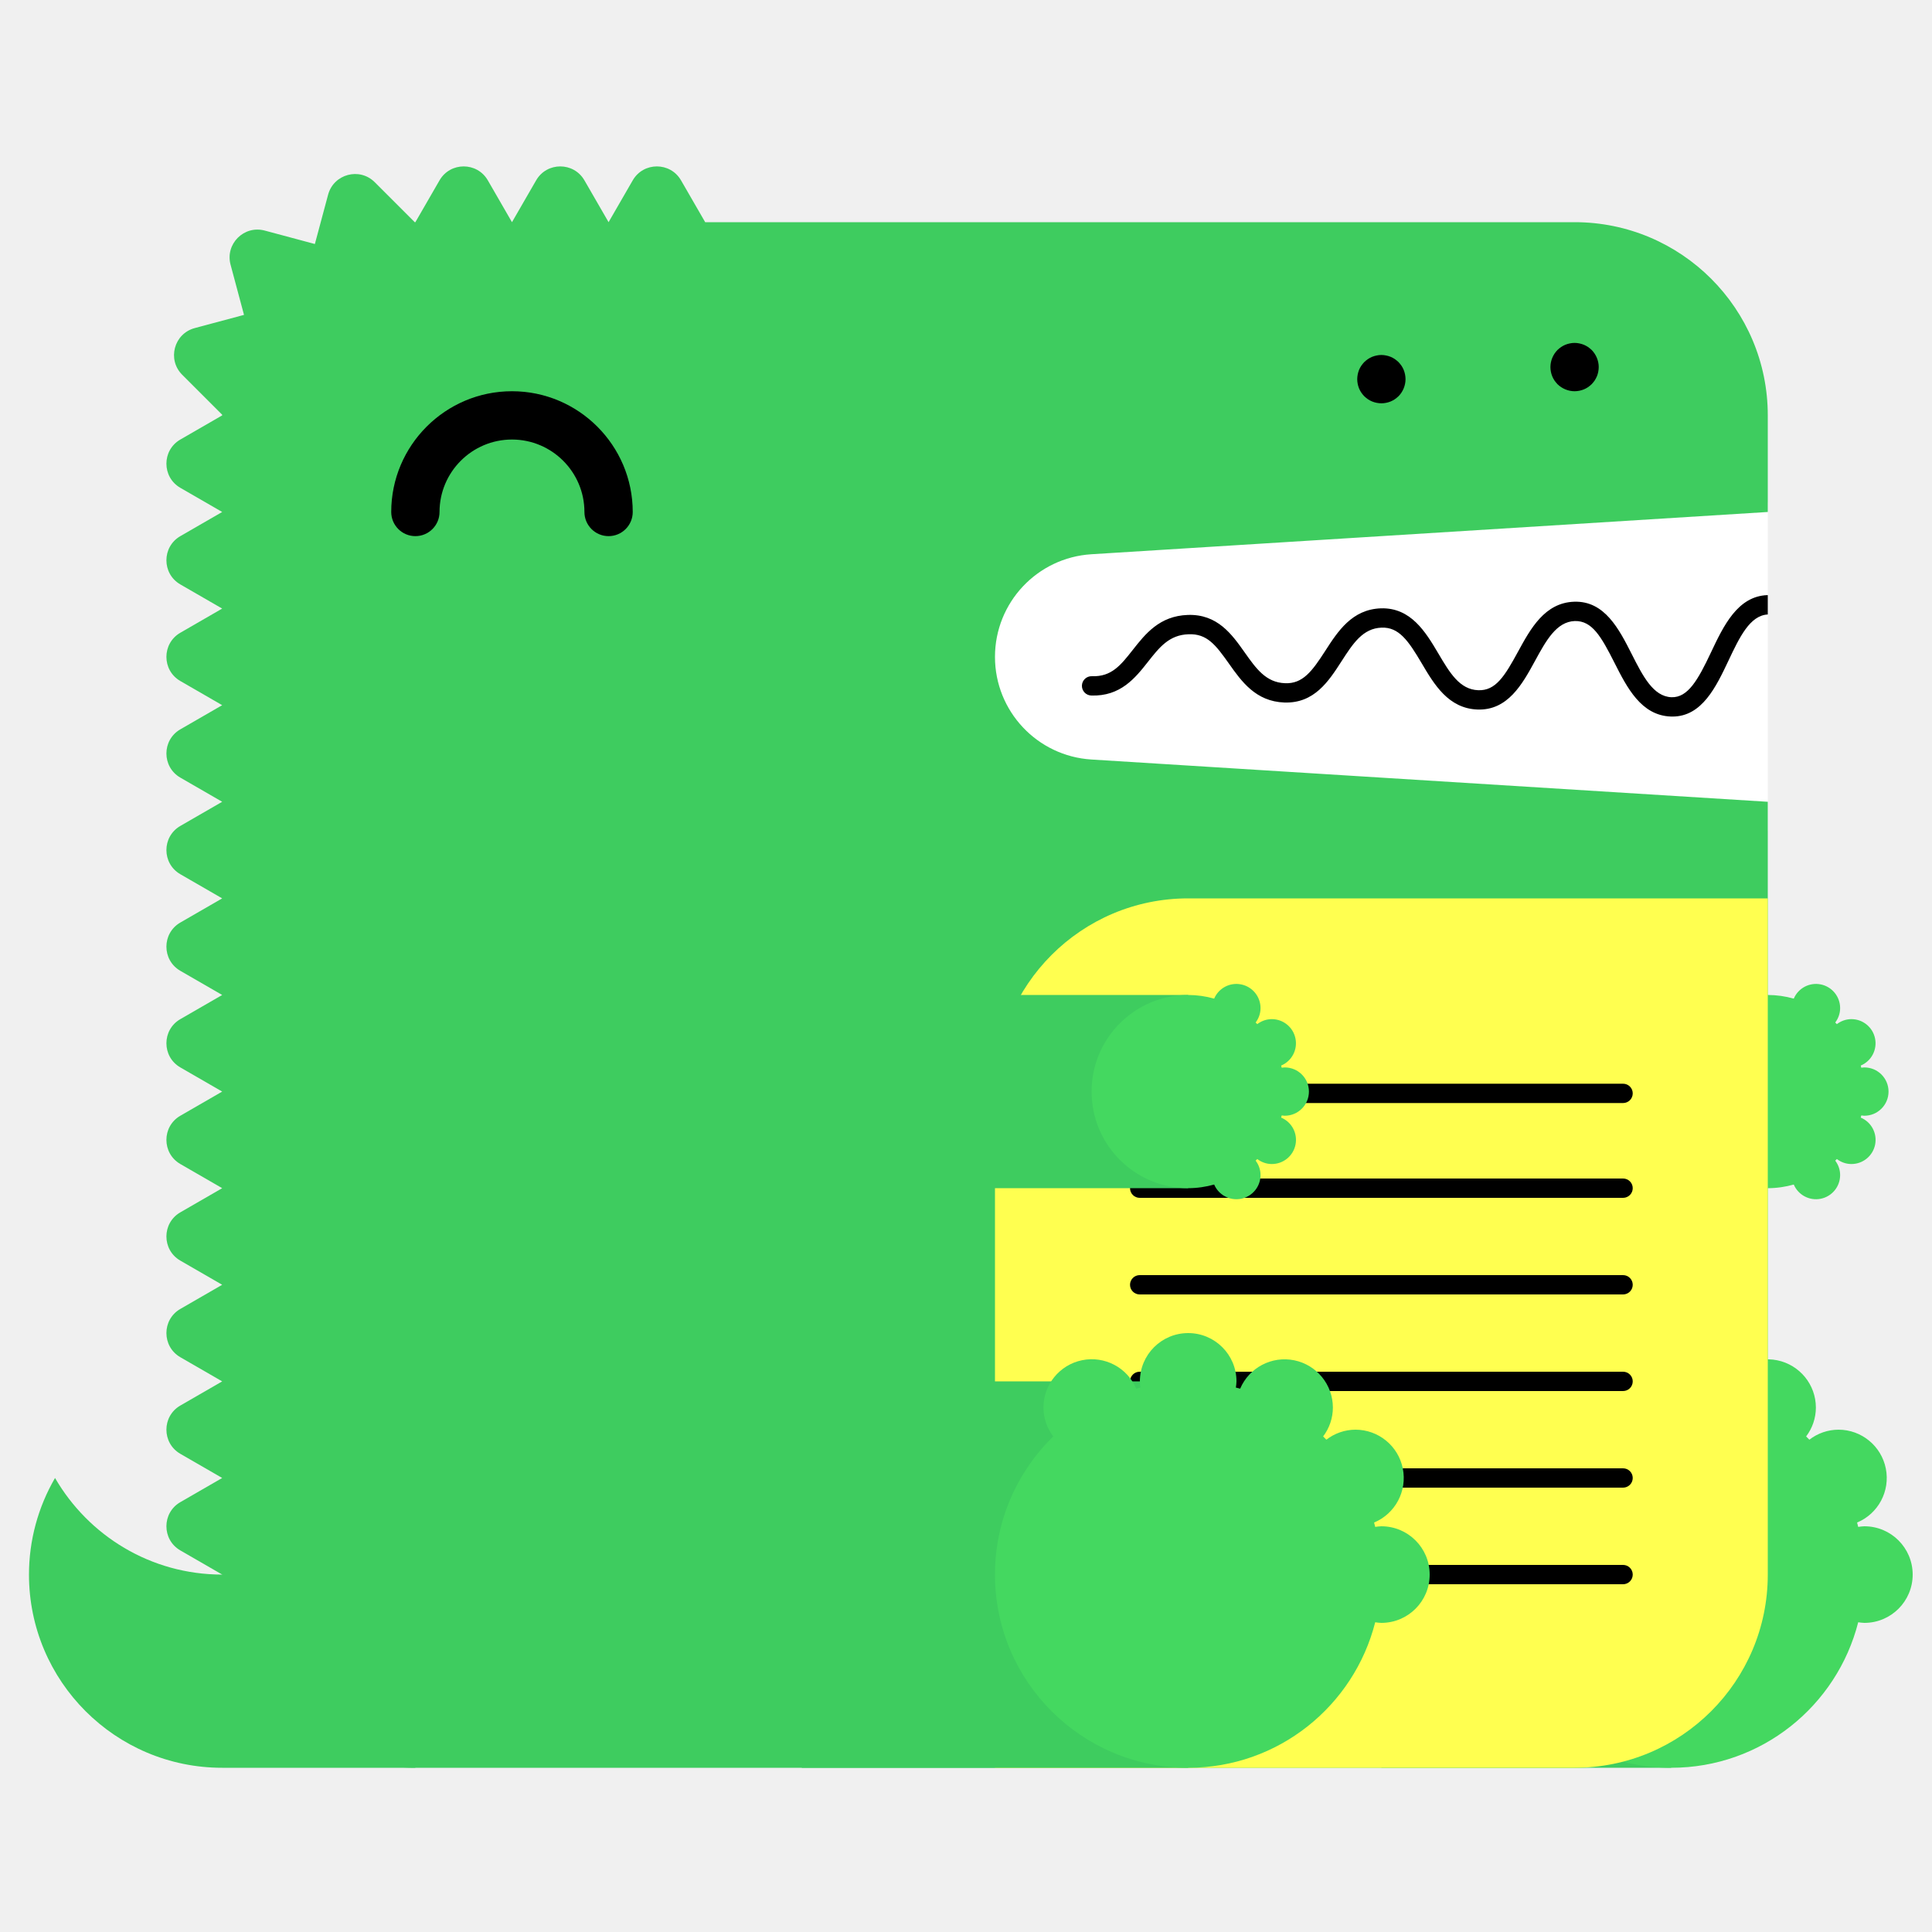
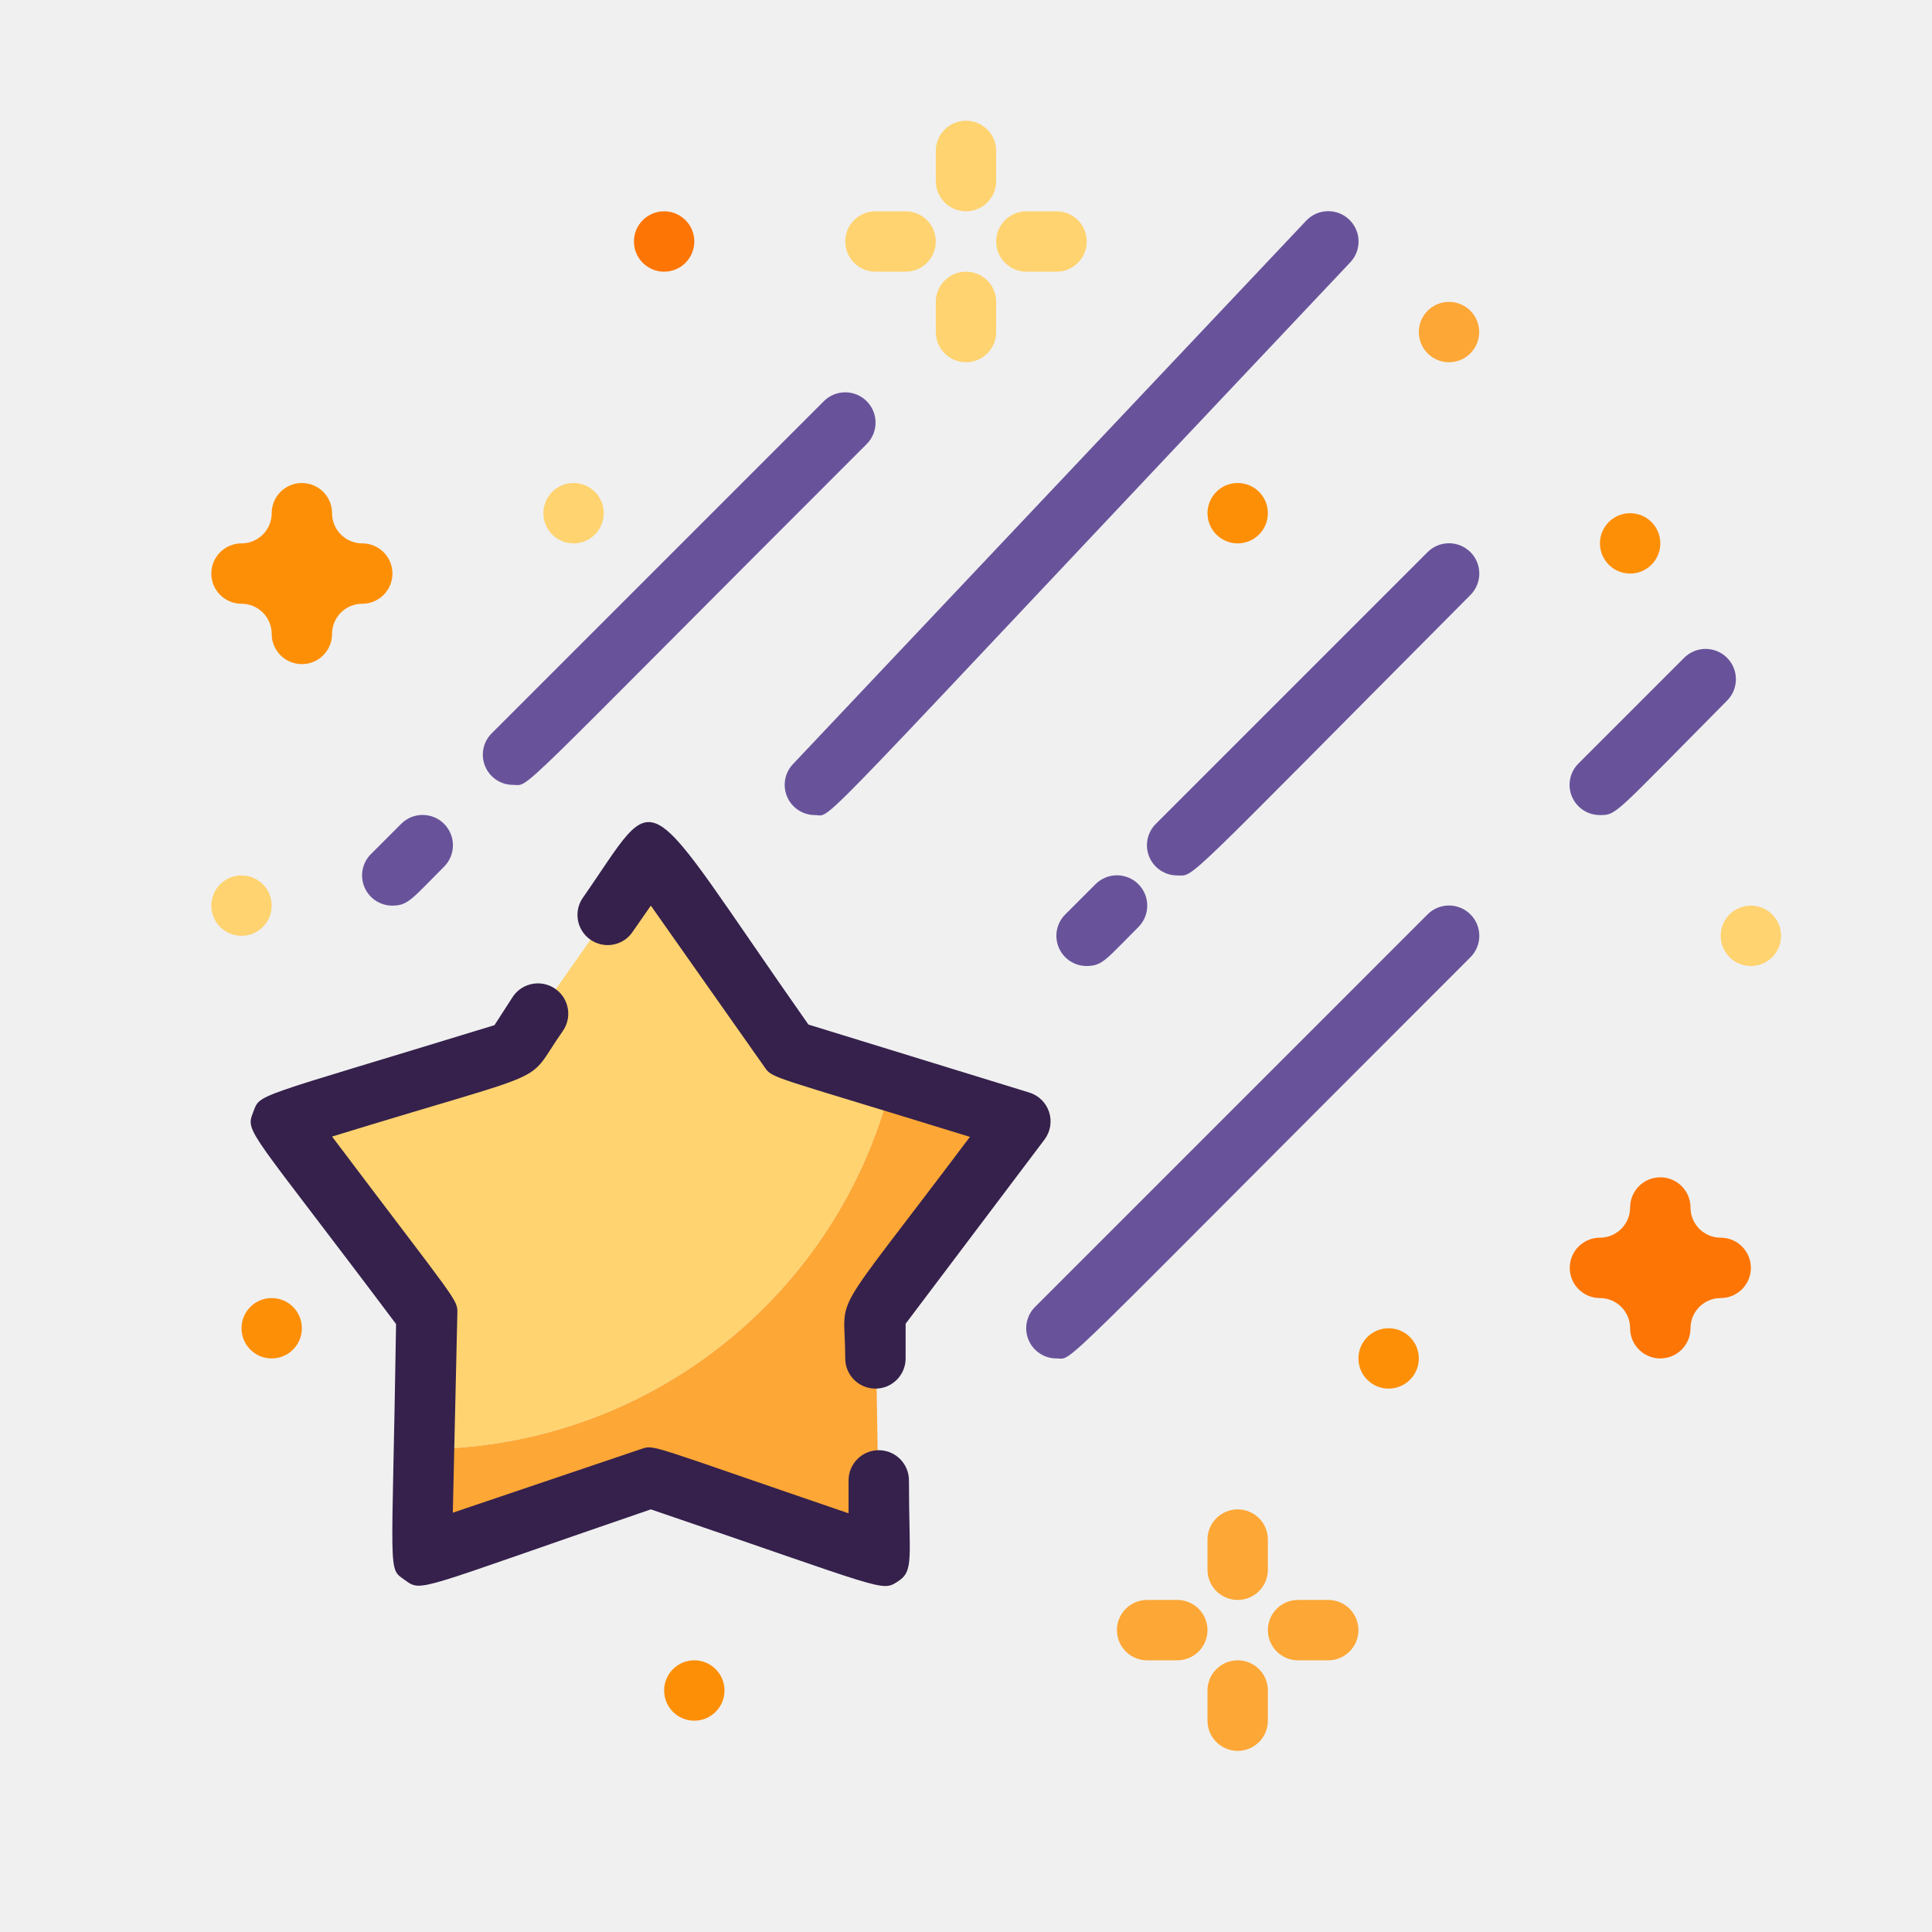
- <svg xmlns="http://www.w3.org/2000/svg" width="200" height="200" viewBox="0 0 200 200">
-   <g fill="none" fill-rule="evenodd">
-     <path fill="#FFF" d="M99 52h84v34H99z" />
-     <path d="M23 163c-7.398 0-13.843-4.027-17.303-10A19.886 19.886 0 0 0 3 163c0 11.046 8.954 20 20 20h20v-20H23z" fill="#3ECC5F" />
-     <path d="M112.98 57.376L183 53V43c0-11.046-8.954-20-20-20H73l-2.5-4.33c-1.112-1.925-3.889-1.925-5 0L63 23l-2.5-4.33c-1.111-1.925-3.889-1.925-5 0L53 23l-2.5-4.33c-1.111-1.925-3.889-1.925-5 0L43 23c-.022 0-.042.003-.065.003l-4.142-4.141c-1.57-1.571-4.252-.853-4.828 1.294l-1.369 5.104-5.192-1.392c-2.148-.575-4.111 1.389-3.535 3.536l1.39 5.193-5.102 1.367c-2.148.576-2.867 3.259-1.296 4.83l4.142 4.142c0 .021-.003.042-.003.064l-4.33 2.5c-1.925 1.111-1.925 3.889 0 5L23 53l-4.33 2.5c-1.925 1.111-1.925 3.889 0 5L23 63l-4.33 2.5c-1.925 1.111-1.925 3.889 0 5L23 73l-4.33 2.5c-1.925 1.111-1.925 3.889 0 5L23 83l-4.33 2.5c-1.925 1.111-1.925 3.889 0 5L23 93l-4.33 2.5c-1.925 1.111-1.925 3.889 0 5L23 103l-4.33 2.5c-1.925 1.111-1.925 3.889 0 5L23 113l-4.33 2.5c-1.925 1.111-1.925 3.889 0 5L23 123l-4.33 2.5c-1.925 1.111-1.925 3.889 0 5L23 133l-4.33 2.5c-1.925 1.111-1.925 3.889 0 5L23 143l-4.33 2.5c-1.925 1.111-1.925 3.889 0 5L23 153l-4.33 2.5c-1.925 1.111-1.925 3.889 0 5L23 163c0 11.046 8.954 20 20 20h120c11.046 0 20-8.954 20-20V83l-70.02-4.376A10.645 10.645 0 0 1 103 68c0-5.621 4.37-10.273 9.98-10.624" fill="#3ECC5F" />
-     <path fill="#3ECC5F" d="M143 183h30v-40h-30z" />
-     <path d="M193 158c-.219 0-.428.037-.639.064-.038-.15-.074-.301-.116-.451A5 5 0 0 0 190.32 148a4.96 4.96 0 0 0-3.016 1.036 26.531 26.531 0 0 0-.335-.336 4.955 4.955 0 0 0 1.011-2.987 5 5 0 0 0-9.599-1.959c-.148-.042-.297-.077-.445-.115.027-.211.064-.42.064-.639a5 5 0 0 0-5-5 5 5 0 0 0-5 5c0 .219.037.428.064.639-.148.038-.297.073-.445.115a4.998 4.998 0 0 0-9.599 1.959c0 1.125.384 2.151 1.011 2.987-3.717 3.632-6.031 8.693-6.031 14.3 0 11.046 8.954 20 20 20 9.339 0 17.16-6.41 19.361-15.064.211.027.42.064.639.064a5 5 0 0 0 5-5 5 5 0 0 0-5-5" fill="#44D860" />
-     <path fill="#3ECC5F" d="M153 123h30v-20h-30z" />
-     <path d="M193 115.5a2.5 2.5 0 1 0 0-5c-.109 0-.214.019-.319.032-.02-.075-.037-.15-.058-.225a2.501 2.501 0 0 0-.963-4.807c-.569 0-1.088.197-1.508.518a6.653 6.653 0 0 0-.168-.168c.314-.417.506-.931.506-1.494a2.5 2.5 0 0 0-4.8-.979A9.987 9.987 0 0 0 183 103c-5.522 0-10 4.478-10 10s4.478 10 10 10c.934 0 1.833-.138 2.69-.377a2.5 2.5 0 0 0 4.8-.979c0-.563-.192-1.077-.506-1.494.057-.055.113-.111.168-.168.42.321.939.518 1.508.518a2.5 2.5 0 0 0 .963-4.807c.021-.074.038-.15.058-.225.105.013.21.032.319.032" fill="#44D860" />
-     <path d="M63 55.5a2.5 2.5 0 0 1-2.5-2.5c0-4.136-3.364-7.5-7.5-7.5s-7.5 3.364-7.5 7.5a2.5 2.5 0 1 1-5 0c0-6.893 5.607-12.5 12.5-12.5S65.5 46.107 65.5 53a2.5 2.5 0 0 1-2.5 2.5" fill="#000" />
-     <path d="M103 183h60c11.046 0 20-8.954 20-20V93h-60c-11.046 0-20 8.954-20 20v70z" fill="#FFFF50" />
-     <path d="M168.02 124h-50.04a1 1 0 1 1 0-2h50.04a1 1 0 1 1 0 2m0 20h-50.04a1 1 0 1 1 0-2h50.04a1 1 0 1 1 0 2m0 20h-50.04a1 1 0 1 1 0-2h50.04a1 1 0 1 1 0 2m0-49.814h-50.04a1 1 0 1 1 0-2h50.04a1 1 0 1 1 0 2m0 19.814h-50.04a1 1 0 1 1 0-2h50.04a1 1 0 1 1 0 2m0 20h-50.04a1 1 0 1 1 0-2h50.04a1 1 0 1 1 0 2M183 61.611c-.012 0-.022-.006-.034-.005-3.09.105-4.552 3.196-5.842 5.923-1.346 2.85-2.387 4.703-4.093 4.647-1.889-.068-2.969-2.202-4.113-4.46-1.314-2.594-2.814-5.536-5.963-5.426-3.046.104-4.513 2.794-5.807 5.167-1.377 2.528-2.314 4.065-4.121 3.994-1.927-.07-2.951-1.805-4.136-3.813-1.321-2.236-2.848-4.75-5.936-4.664-2.994.103-4.465 2.385-5.763 4.4-1.373 2.13-2.335 3.428-4.165 3.351-1.973-.07-2.992-1.51-4.171-3.177-1.324-1.873-2.816-3.993-5.895-3.89-2.928.1-4.399 1.97-5.696 3.618-1.232 1.564-2.194 2.802-4.229 2.724a1 1 0 0 0-.072 2c3.017.101 4.545-1.8 5.872-3.487 1.177-1.496 2.193-2.787 4.193-2.855 1.926-.082 2.829 1.115 4.195 3.045 1.297 1.834 2.769 3.914 5.731 4.021 3.103.104 4.596-2.215 5.918-4.267 1.182-1.834 2.202-3.417 4.15-3.484 1.793-.067 2.769 1.35 4.145 3.681 1.297 2.197 2.766 4.686 5.787 4.796 3.125.108 4.634-2.62 5.949-5.035 1.139-2.088 2.214-4.06 4.119-4.126 1.793-.042 2.728 1.595 4.111 4.33 1.292 2.553 2.757 5.445 5.825 5.556l.169.003c3.064 0 4.518-3.075 5.805-5.794 1.139-2.41 2.217-4.68 4.067-4.773v-2z" fill="#000" />
-     <path fill="#3ECC5F" d="M83 183h40v-40H83z" />
-     <path d="M143 158c-.219 0-.428.037-.639.064-.038-.15-.074-.301-.116-.451A5 5 0 0 0 140.32 148a4.96 4.96 0 0 0-3.016 1.036 26.531 26.531 0 0 0-.335-.336 4.955 4.955 0 0 0 1.011-2.987 5 5 0 0 0-9.599-1.959c-.148-.042-.297-.077-.445-.115.027-.211.064-.42.064-.639a5 5 0 0 0-5-5 5 5 0 0 0-5 5c0 .219.037.428.064.639-.148.038-.297.073-.445.115a4.998 4.998 0 0 0-9.599 1.959c0 1.125.384 2.151 1.011 2.987-3.717 3.632-6.031 8.693-6.031 14.3 0 11.046 8.954 20 20 20 9.339 0 17.16-6.41 19.361-15.064.211.027.42.064.639.064a5 5 0 0 0 5-5 5 5 0 0 0-5-5" fill="#44D860" />
-     <path fill="#3ECC5F" d="M83 123h40v-20H83z" />
-     <path d="M133 115.5a2.5 2.5 0 1 0 0-5c-.109 0-.214.019-.319.032-.02-.075-.037-.15-.058-.225a2.501 2.501 0 0 0-.963-4.807c-.569 0-1.088.197-1.508.518a6.653 6.653 0 0 0-.168-.168c.314-.417.506-.931.506-1.494a2.5 2.5 0 0 0-4.8-.979A9.987 9.987 0 0 0 123 103c-5.522 0-10 4.478-10 10s4.478 10 10 10c.934 0 1.833-.138 2.69-.377a2.5 2.5 0 0 0 4.8-.979c0-.563-.192-1.077-.506-1.494.057-.055.113-.111.168-.168.42.321.939.518 1.508.518a2.5 2.5 0 0 0 .963-4.807c.021-.074.038-.15.058-.225.105.013.21.032.319.032" fill="#44D860" />
-     <path d="M143 41.75c-.16 0-.33-.02-.49-.05a2.52 2.52 0 0 1-.47-.14c-.15-.06-.29-.14-.431-.23-.13-.09-.259-.2-.38-.31-.109-.12-.219-.24-.309-.38s-.17-.28-.231-.43a2.619 2.619 0 0 1-.189-.96c0-.16.02-.33.05-.49.03-.16.08-.31.139-.47.061-.15.141-.29.231-.43.09-.13.2-.26.309-.38.121-.11.25-.22.38-.31.141-.09.281-.17.431-.23.149-.06.31-.11.47-.14.32-.07.65-.07.98 0 .159.03.32.08.47.14.149.06.29.14.43.23.13.09.259.2.38.31.11.12.22.25.31.38.09.14.17.28.23.43.06.16.11.31.14.47.029.16.05.33.05.49 0 .66-.271 1.31-.73 1.77-.121.11-.25.22-.38.31-.14.09-.281.17-.43.23a2.565 2.565 0 0 1-.96.19m20-1.25c-.66 0-1.3-.27-1.771-.73a3.802 3.802 0 0 1-.309-.38c-.09-.14-.17-.28-.231-.43a2.619 2.619 0 0 1-.189-.96c0-.66.27-1.3.729-1.77.121-.11.25-.22.38-.31.141-.09.281-.17.431-.23.149-.06.31-.11.47-.14.32-.07.66-.07.98 0 .159.03.32.08.47.14.149.06.29.14.43.23.13.09.259.2.38.31.459.47.73 1.11.73 1.77 0 .16-.021.33-.05.49-.03.16-.08.32-.14.47-.07.15-.14.29-.23.43-.09.13-.2.26-.31.38-.121.11-.25.22-.38.31-.14.09-.281.17-.43.23a2.565 2.565 0 0 1-.96.19" fill="#000" />
-   </g>
+ <svg xmlns="http://www.w3.org/2000/svg" t="1622445169229" class="icon" viewBox="0 0 1024 1024" version="1.1" p-id="3113" width="200" height="200">
+   <path d="M464 696.32l2.08 128-121.12-41.44L224 824.32l0.96-56.32a256 256 0 0 0 247.68-194.88l68.16 20.96z" fill="#FDA736" p-id="3114" />
+   <path d="M472.64 573.12A256 256 0 0 1 224.96 768l1.12-71.68c-24.16-32-8-10.56-76.8-102.24L272 556.48l73.44-104.64c50.72 72.16 34.08 48 73.6 104.64z" fill="#FED370" p-id="3115" />
+   <path d="M344.96 800c-124.8 42.72-121.12 44.16-130.4 37.44s-6.72 0-4.64-135.68c-77.6-103.36-80-101.44-75.84-112s-2.4-6.4 128-46.4L272 528a16 16 0 0 1 26.24 18.56c-21.12 29.92 0 18.24-122.24 55.84 67.52 89.6 66.56 86.08 66.4 93.92L240 801.76 339.84 768c7.2-2.4 3.04-2.4 109.92 34.08v-17.44a16 16 0 0 1 32 0c0 41.12 2.88 48-5.92 53.6s-5.92 4.32-130.88-38.24zM448 720c0-37.12-10.88-15.04 66.08-117.44-107.36-33.12-104.48-30.72-108.96-37.12L344.96 480l-10.24 14.72a16 16 0 0 1-26.24-18.24c42.88-61.44 28.32-64 120 66.56l116.96 36a16 16 0 0 1 8.16 24.96l-73.6 97.6V720a16 16 0 0 1-32 0z" fill="#35214C" p-id="3116" />
+   <path d="M864 704a16 16 0 0 0-16-16 16 16 0 0 1 0-32 16 16 0 0 0 16-16 16 16 0 0 1 32 0 16 16 0 0 0 16 16 16 16 0 0 1 0 32 16 16 0 0 0-16 16 16 16 0 0 1-32 0z" fill="#FD7504" p-id="3117" />
+   <path d="M144 336a16 16 0 0 0-16-16 16 16 0 0 1 0-32 16 16 0 0 0 16-16 16 16 0 0 1 32 0 16 16 0 0 0 16 16 16 16 0 0 1 0 32 16 16 0 0 0-16 16 16 16 0 0 1-32 0z" fill="#FD8F07" p-id="3118" />
+   <path d="M432 432a16 16 0 0 1-11.68-27.04l272-288a16 16 0 0 1 23.36 22.08C421.6 450.24 442.08 432 432 432zM624 464a16 16 0 0 1-11.36-27.36l144-144a16 16 0 0 1 22.72 22.72C624 471.52 633.44 464 624 464zM576 512a16 16 0 0 1-11.36-27.36l16-16a16 16 0 0 1 22.72 22.72C586.4 508.32 584.32 512 576 512zM848 432a16 16 0 0 1-11.36-27.36l56-56a16 16 0 0 1 22.72 22.72C855.2 432 856.96 432 848 432zM560 720a16 16 0 0 1-11.36-27.36l208-208a16 16 0 0 1 22.72 22.72C553.92 732.64 569.44 720 560 720zM272 416a16 16 0 0 1-11.36-27.36l176-176a16 16 0 0 1 22.72 22.72C267.84 426.72 281.44 416 272 416zM208 480a16 16 0 0 1-11.36-27.36l16-16a16 16 0 0 1 22.72 22.72C218.4 476.32 216.32 480 208 480z" fill="#68539B" p-id="3119" />
+   <path d="M752 720a16 16 0 0 1-32 0 16 16 0 0 1 32 0zM672 272a16 16 0 0 1-32 0 16 16 0 0 1 32 0z" fill="#FD8F07" p-id="3120" />
+   <path d="M784 176a16 16 0 0 1-32 0 16 16 0 0 1 32 0z" fill="#FDA736" p-id="3121" />
+   <path d="M320 272a16 16 0 0 1-32 0 16 16 0 0 1 32 0z" fill="#FED370" p-id="3122" />
+   <path d="M880 288a16 16 0 0 1-32 0 16 16 0 0 1 32 0zM160 704a16 16 0 0 1-32 0 16 16 0 0 1 32 0z" fill="#FD8F07" p-id="3123" />
+   <path d="M944 496a16 16 0 0 1-32 0 16 16 0 0 1 32 0z" fill="#FED370" p-id="3124" />
+   <path d="M384 896a16 16 0 0 1-32 0 16 16 0 0 1 32 0z" fill="#FD8F07" p-id="3125" />
+   <path d="M368 128a16 16 0 0 1-32 0 16 16 0 0 1 32 0z" fill="#FD7504" p-id="3126" />
+   <path d="M144 480a16 16 0 0 1-32 0 16 16 0 0 1 32 0z" fill="#FED370" p-id="3127" />
+   <path d="M640 832v-16a16 16 0 0 1 32 0v16a16 16 0 0 1-32 0zM704 880h-16a16 16 0 0 1 0-32h16a16 16 0 0 1 0 32zM624 880h-16a16 16 0 0 1 0-32h16a16 16 0 0 1 0 32zM640 912v-16a16 16 0 0 1 32 0v16a16 16 0 0 1-32 0z" fill="#FDA736" p-id="3128" />
+   <path d="M496 96V80a16 16 0 0 1 32 0v16a16 16 0 0 1-32 0zM560 144h-16a16 16 0 0 1 0-32h16a16 16 0 0 1 0 32zM480 144h-16a16 16 0 0 1 0-32h16a16 16 0 0 1 0 32zM496 176v-16a16 16 0 0 1 32 0v16a16 16 0 0 1-32 0z" fill="#FED370" p-id="3129" />
</svg>
